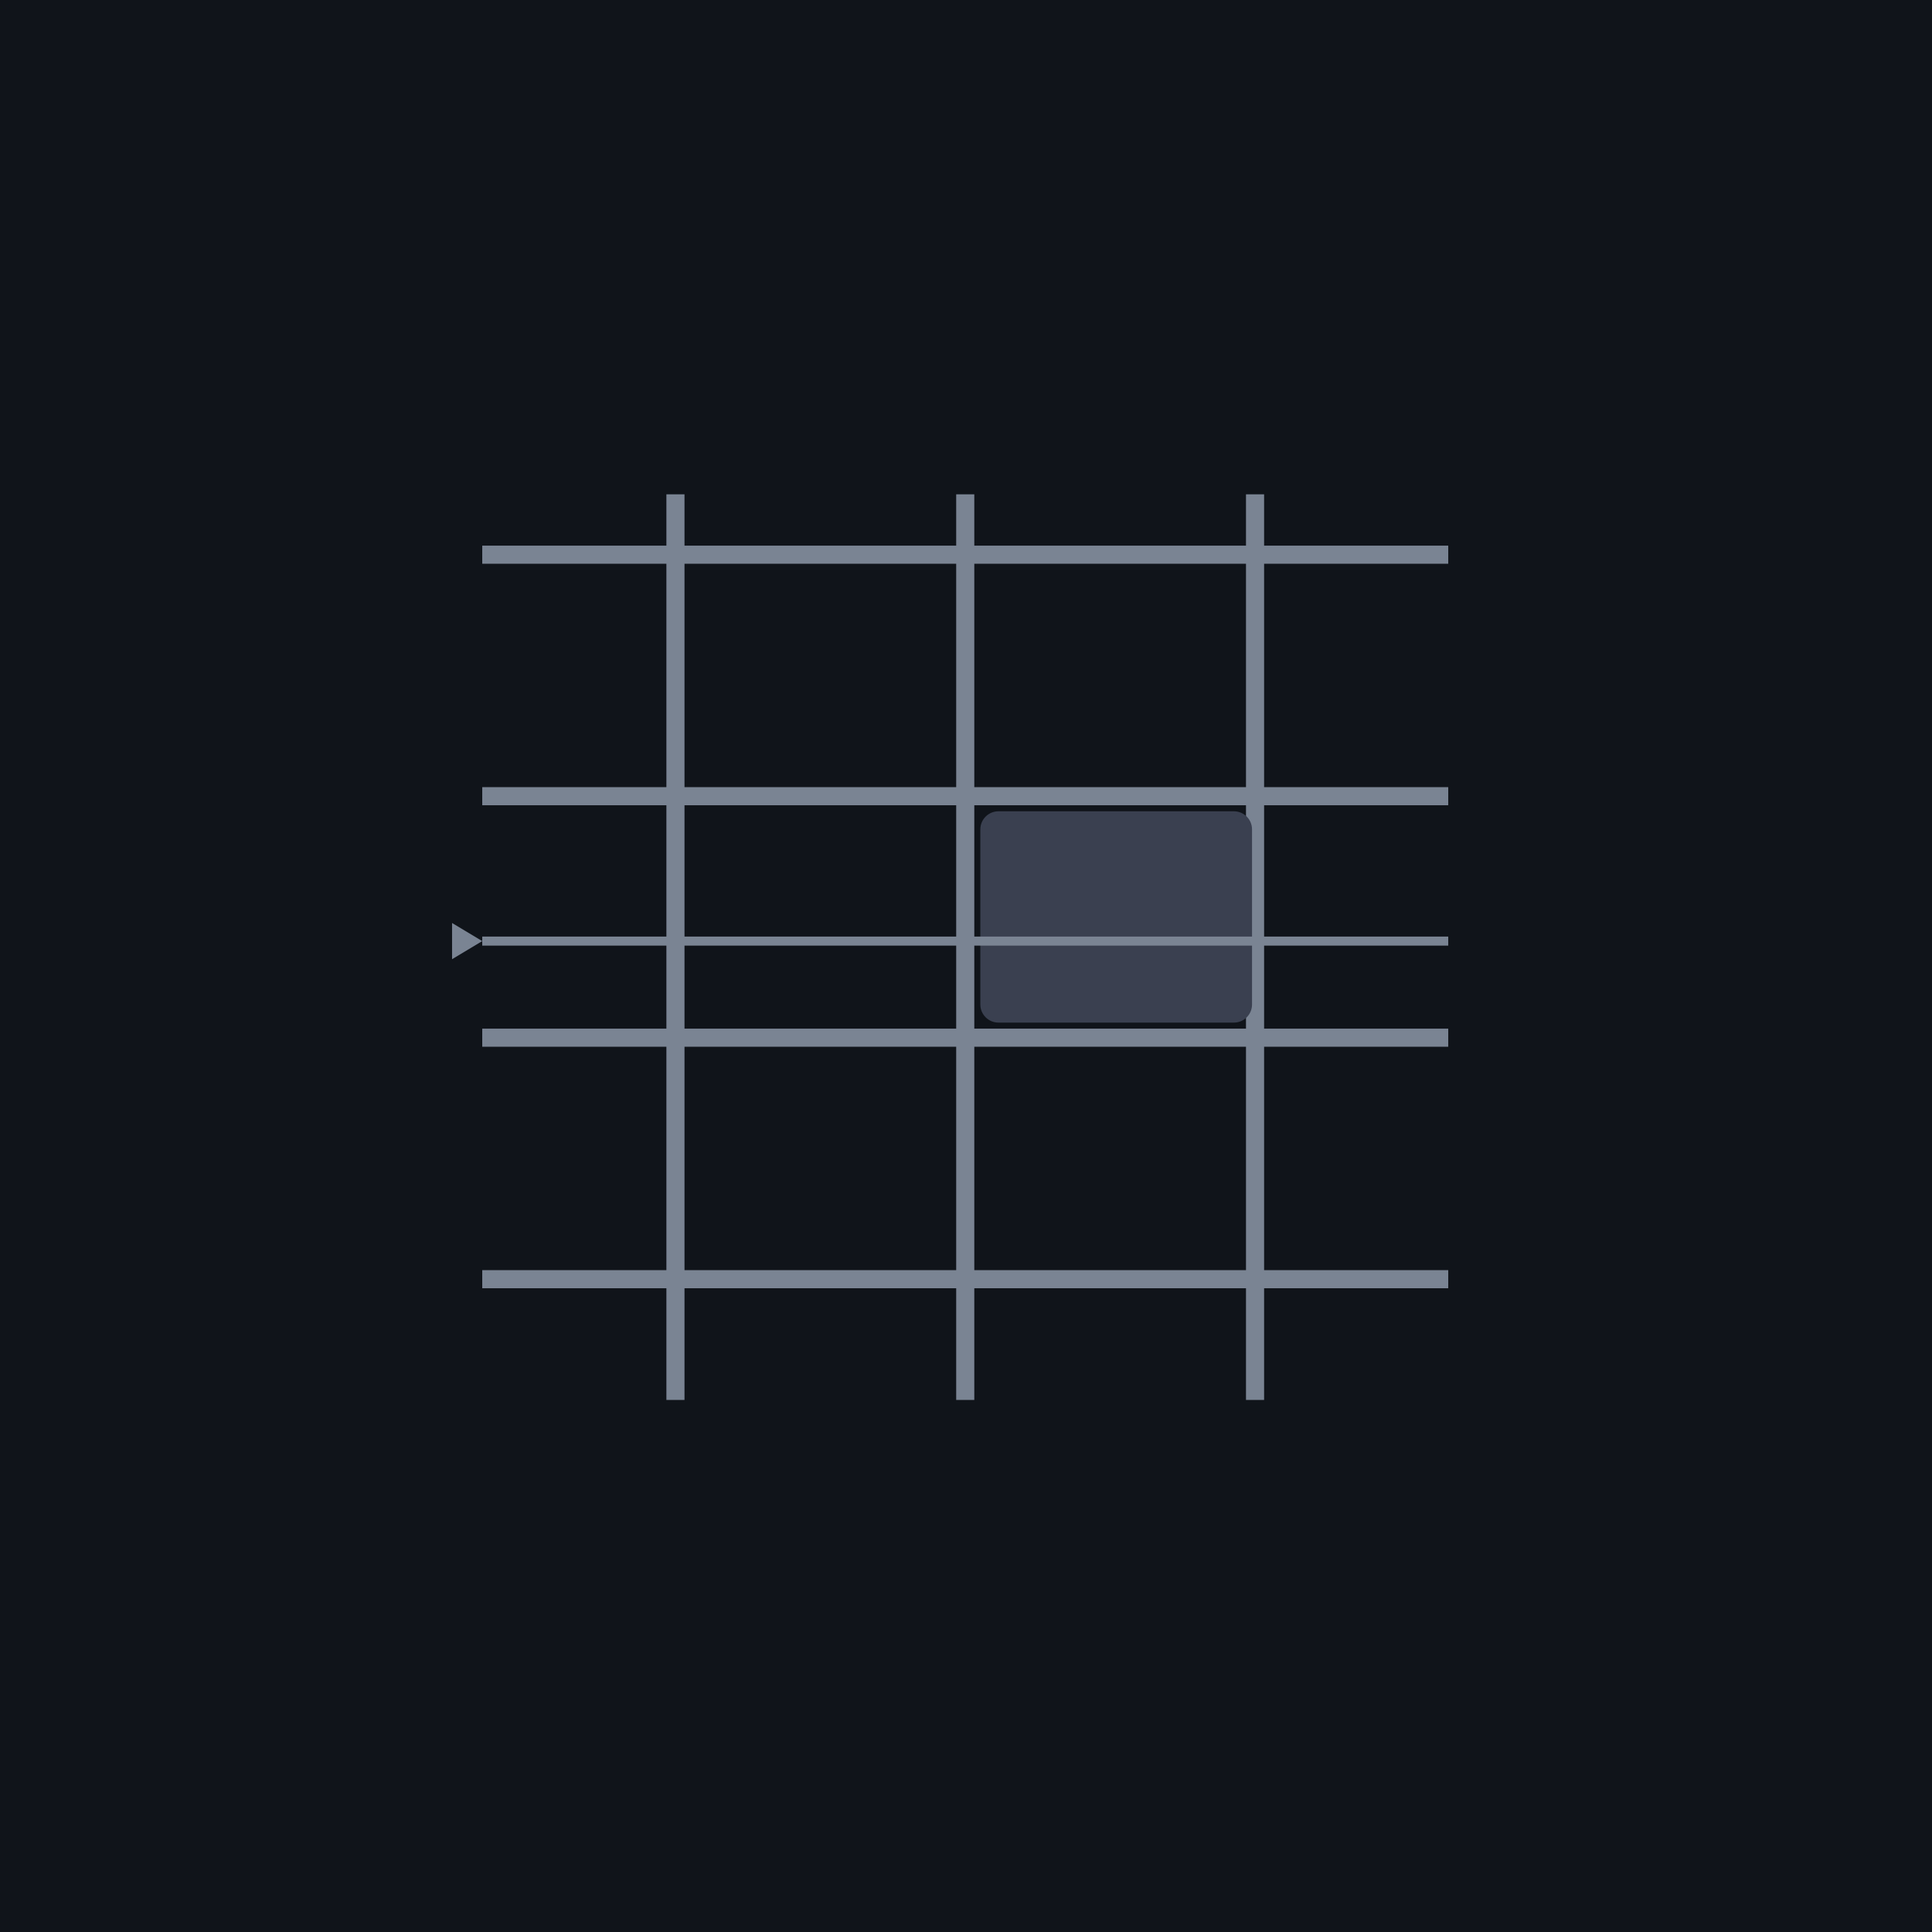
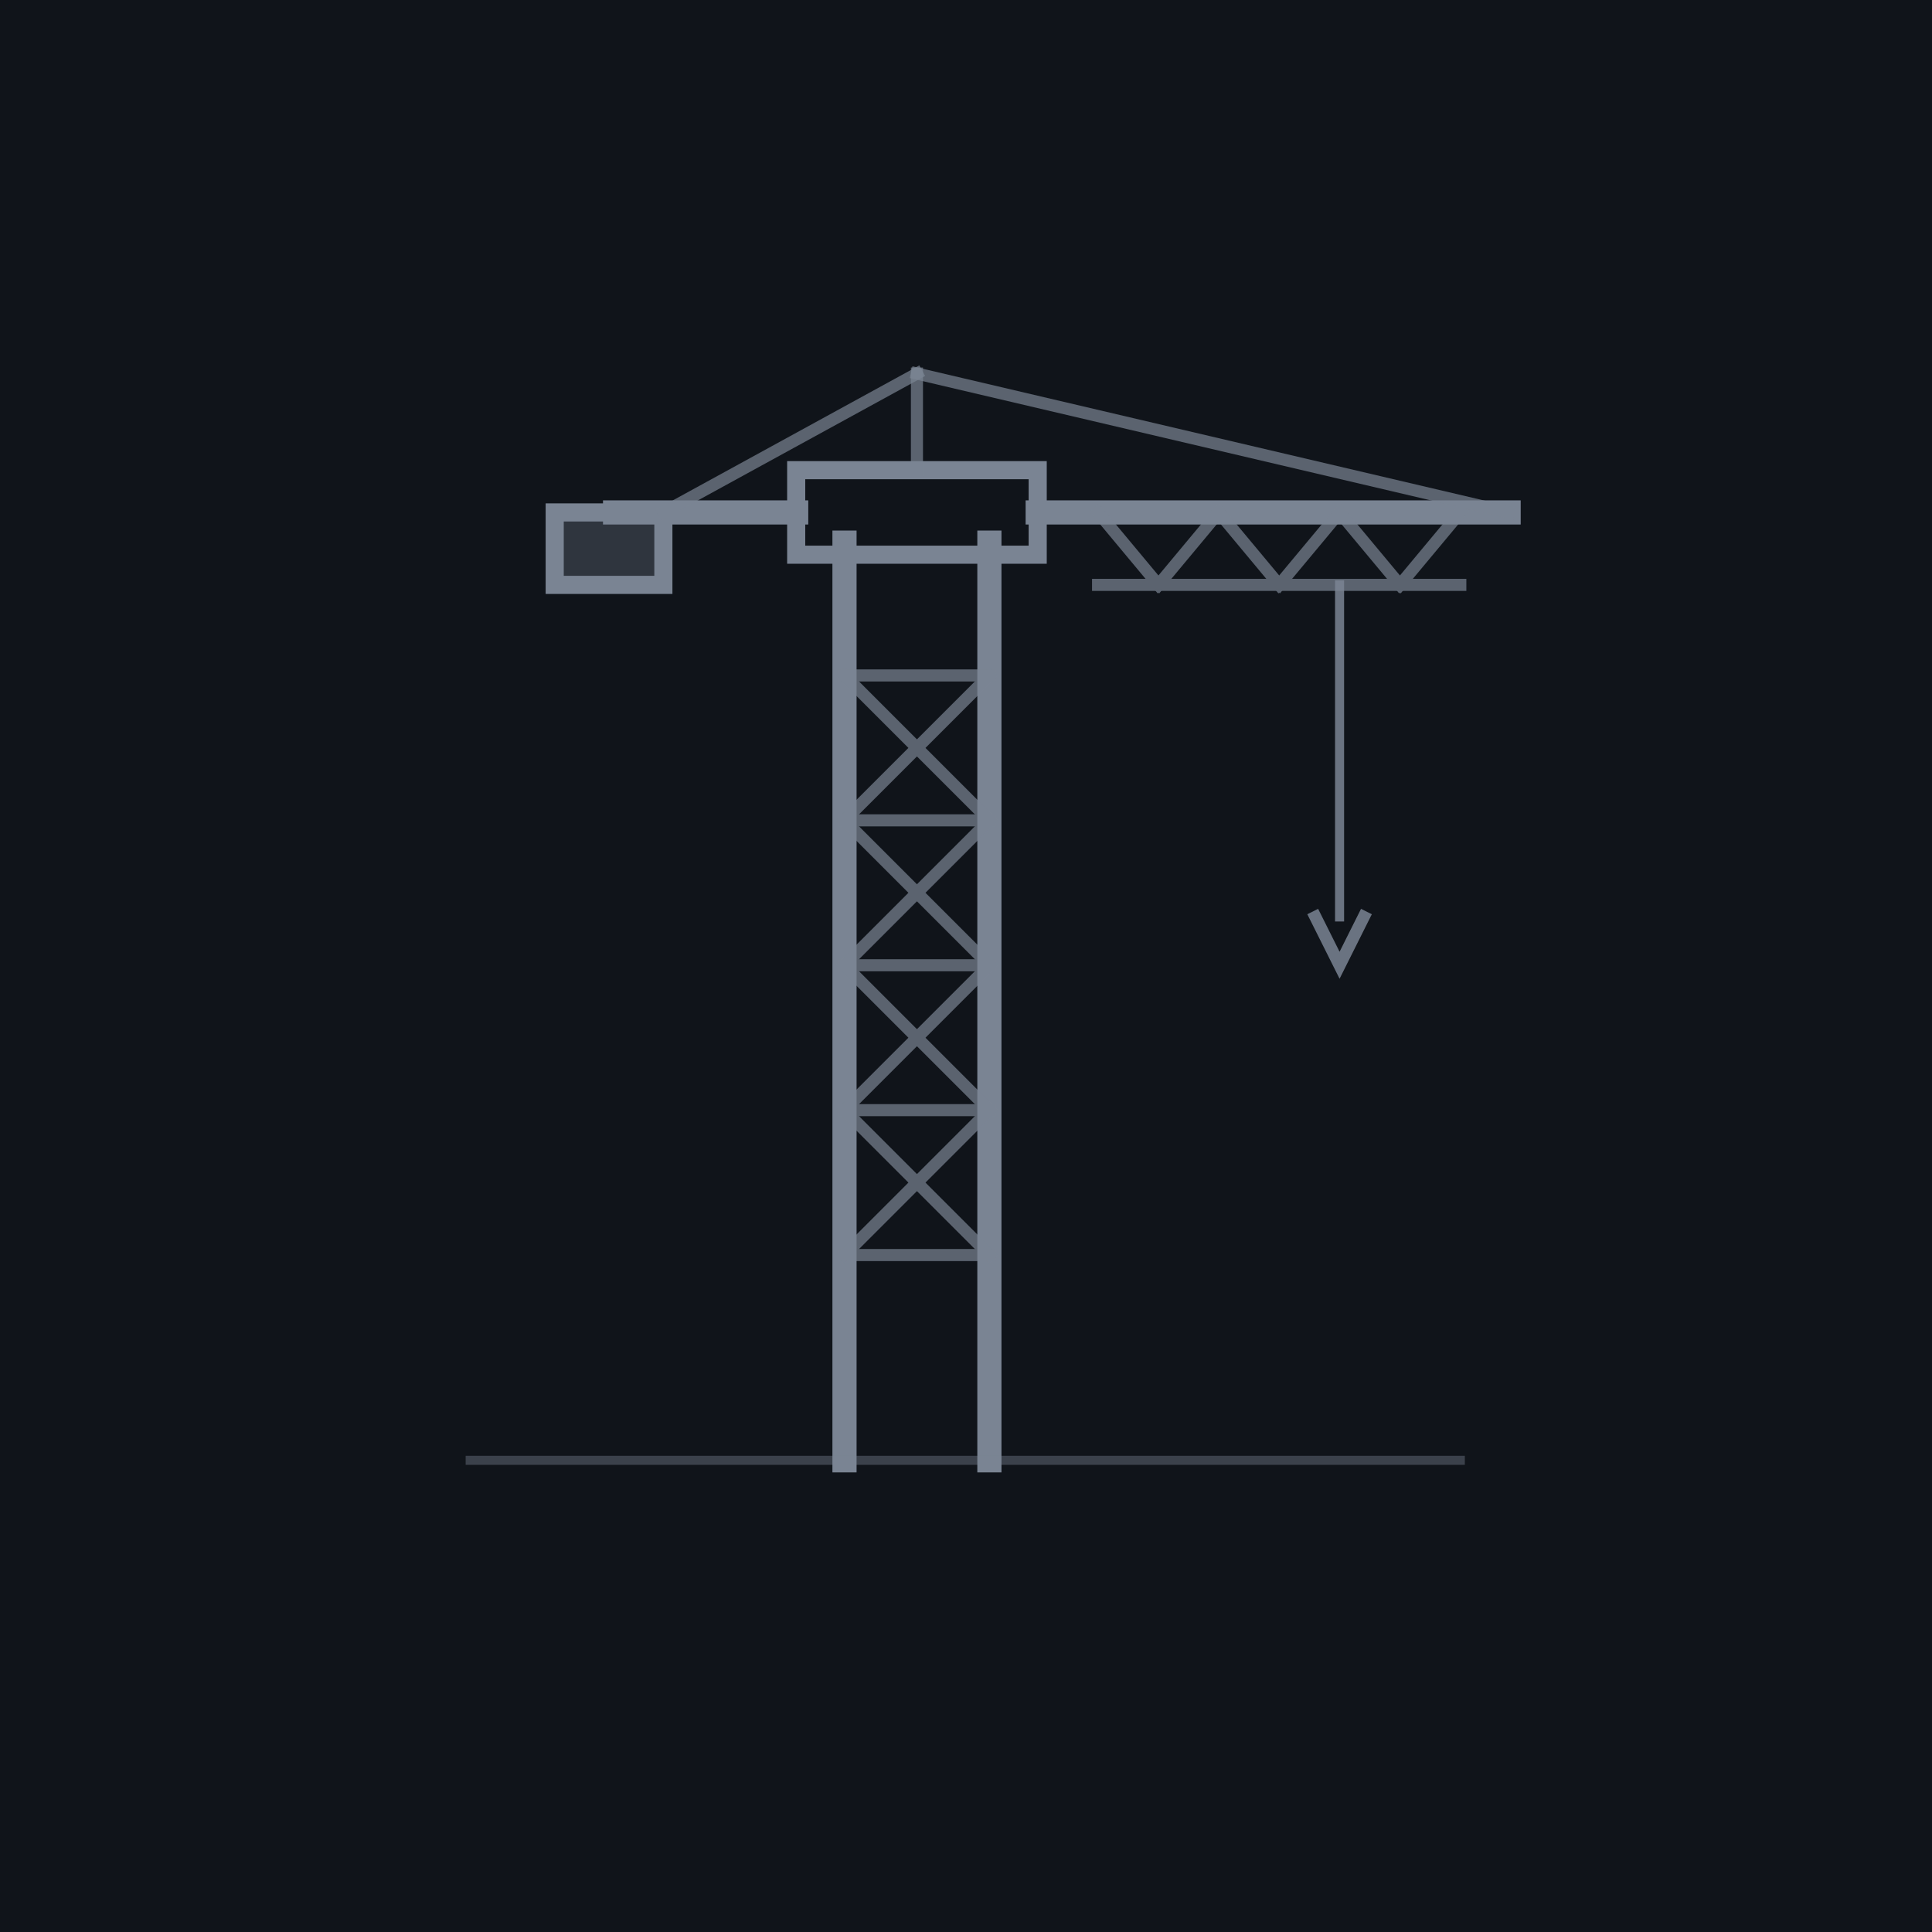
- <svg xmlns="http://www.w3.org/2000/svg" viewBox="0 0 512 512">
+ <svg xmlns="http://www.w3.org/2000/svg" viewBox="0 0 512 512" width="512" height="512">
  <rect width="512" height="512" fill="#10141a" />
  <g transform="translate(51 51) scale(0.80)">
    <rect width="512" height="512" fill="#10141a" />
-     <g stroke="#7a8493" stroke-width="6" fill="none">
-       <line x1="96" y1="120" x2="416" y2="120" />
-       <line x1="96" y1="200" x2="416" y2="200" />
-       <line x1="96" y1="280" x2="416" y2="280" />
-       <line x1="96" y1="360" x2="416" y2="360" />
-       <line x1="160" y1="100" x2="160" y2="400" />
-       <line x1="256" y1="100" x2="256" y2="400" />
-       <line x1="352" y1="100" x2="352" y2="400" />
+     <g stroke="#7a8493" stroke-linecap="square" fill="none">
+       <g stroke-width="8">
+         <line x1="216" y1="116" x2="216" y2="420" />
+         <line x1="264" y1="116" x2="264" y2="420" />
+       </g>
+       <g stroke-width="4" opacity="0.70">
+         <line x1="216" y1="160" x2="264" y2="160" />
+         <line x1="216" y1="208" x2="264" y2="208" />
+         <line x1="216" y1="256" x2="264" y2="256" />
+         <line x1="216" y1="304" x2="264" y2="304" />
+         <line x1="216" y1="352" x2="264" y2="352" />
+         <line x1="216" y1="160" x2="264" y2="208" />
+         <line x1="264" y1="160" x2="216" y2="208" />
+         <line x1="216" y1="208" x2="264" y2="256" />
+         <line x1="264" y1="208" x2="216" y2="256" />
+         <line x1="216" y1="256" x2="264" y2="304" />
+         <line x1="264" y1="256" x2="216" y2="304" />
+         <line x1="216" y1="304" x2="264" y2="352" />
+         <line x1="264" y1="304" x2="216" y2="352" />
+       </g>
+       <rect x="200" y="92" width="80" height="28" stroke-width="6" />
+       <g stroke-width="8">
+         <line x1="280" y1="106" x2="436" y2="106" />
+       </g>
+       <g stroke-width="4" opacity="0.70">
+         <line x1="240" y1="60" x2="436" y2="106" />
+         <line x1="300" y1="106" x2="320" y2="130" />
+         <line x1="320" y1="130" x2="340" y2="106" />
+         <line x1="340" y1="106" x2="360" y2="130" />
+         <line x1="360" y1="130" x2="380" y2="106" />
+         <line x1="380" y1="106" x2="400" y2="130" />
+         <line x1="400" y1="130" x2="420" y2="106" />
+         <line x1="300" y1="130" x2="420" y2="130" />
+       </g>
+       <g stroke-width="8">
+         <line x1="200" y1="106" x2="140" y2="106" />
+       </g>
+       <rect x="120" y="106" width="36" height="24" stroke-width="6" fill="rgba(122, 132, 147, 0.30)" />
+       <line x1="240" y1="60" x2="156" y2="106" stroke-width="4" opacity="0.70" />
+       <line x1="240" y1="60" x2="240" y2="92" stroke-width="4" opacity="0.70" />
+       <g stroke-width="3" opacity="0.85">
+         <line x1="380" y1="130" x2="380" y2="240" />
+       </g>
+       <path d="M 372 240 L 380 256 L 388 240" stroke-width="4" opacity="0.85" />
+       <line x1="92" y1="420" x2="420" y2="420" stroke-width="3" opacity="0.40" />
    </g>
-     <rect x="261" y="205" width="90" height="70" rx="6" fill="#3a4050" />
-     <line x1="96" y1="248" x2="416" y2="248" stroke="#7a8493" stroke-width="3" />
-     <polygon points="86,242 96,248 86,254" fill="#7a8493" />
  </g>
</svg>
